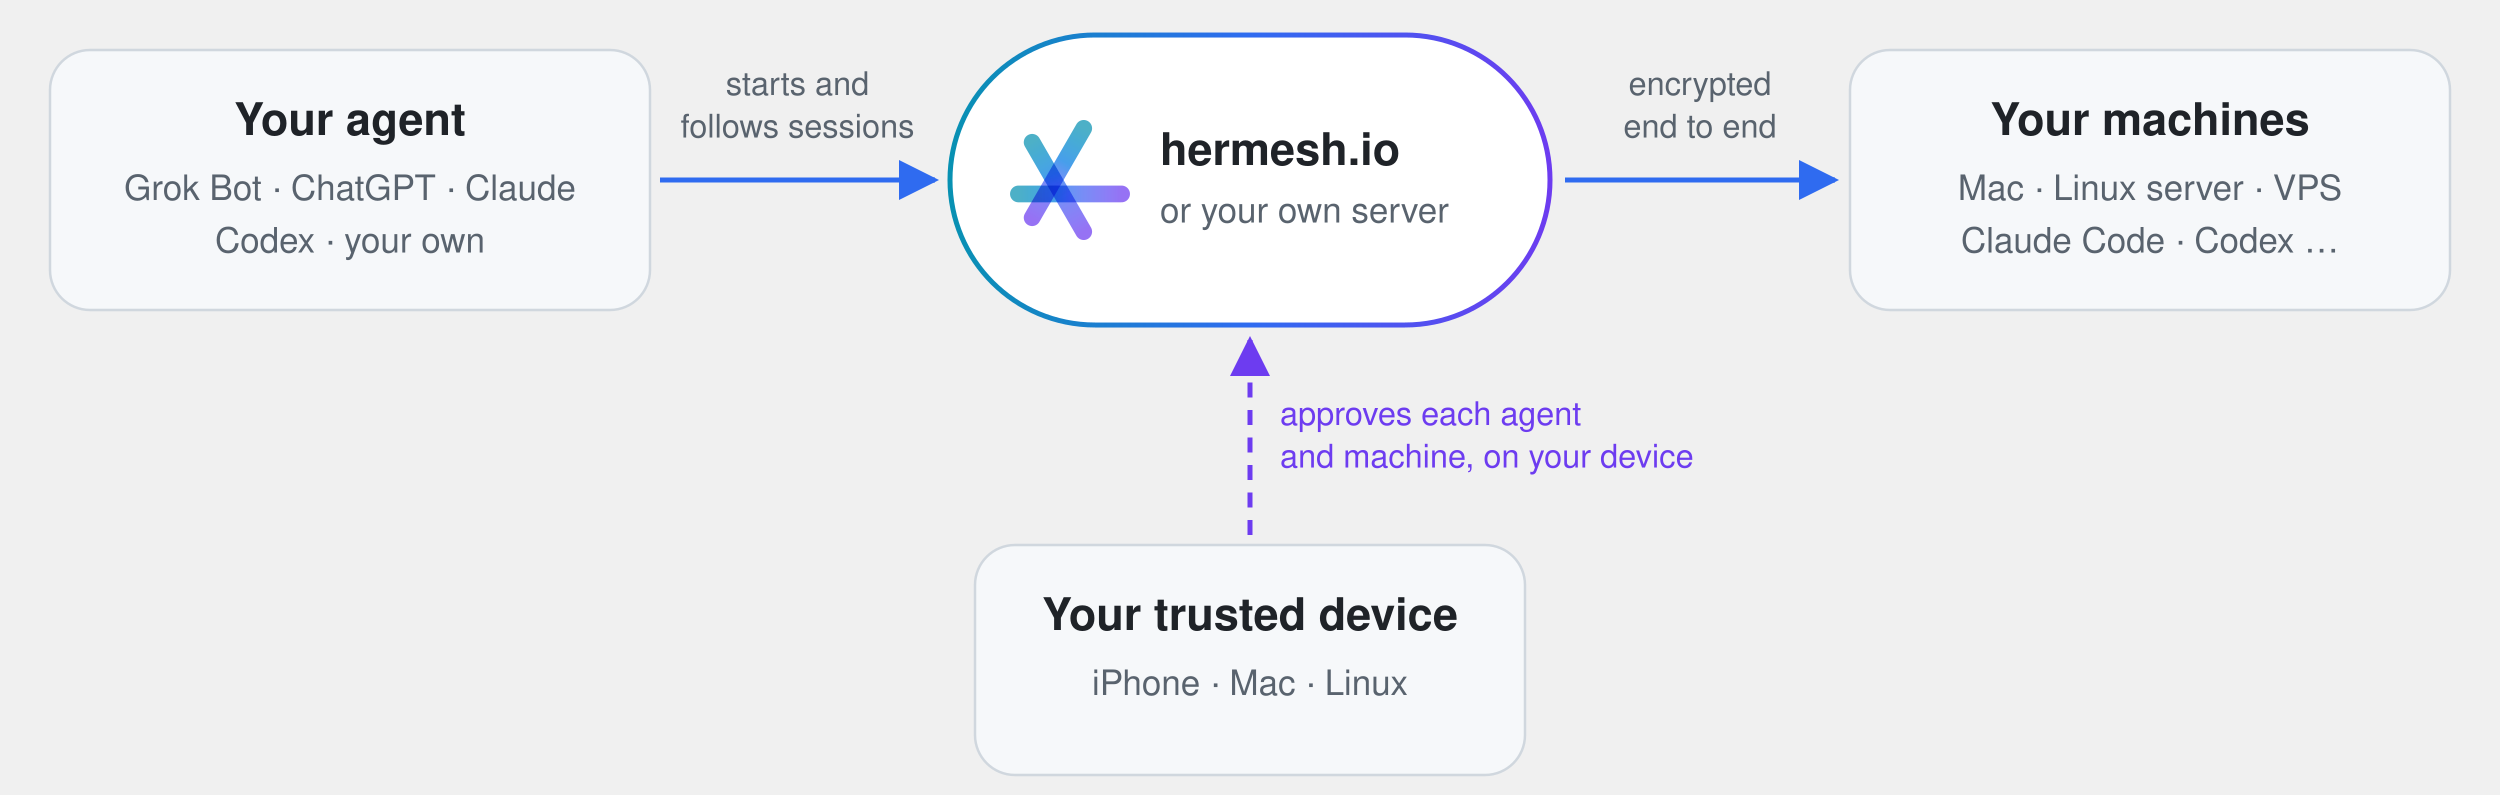
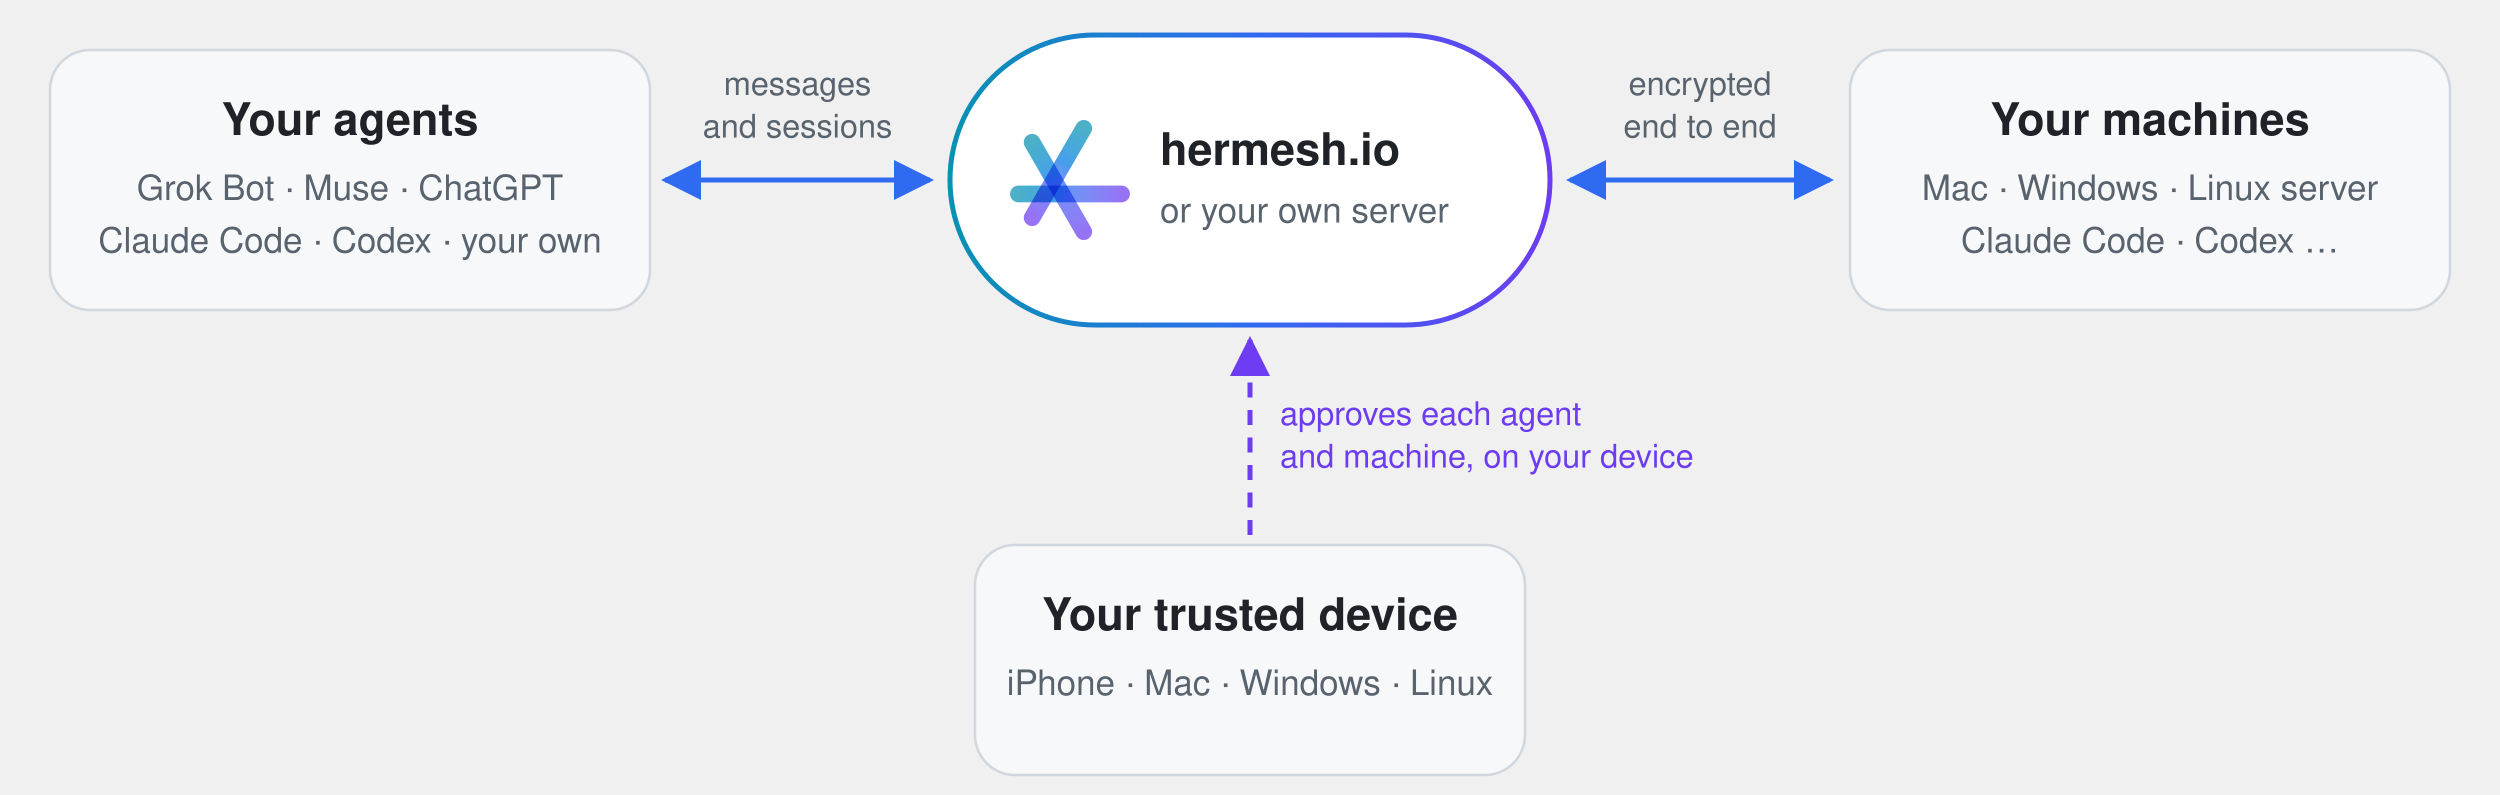
<svg xmlns="http://www.w3.org/2000/svg" viewBox="0 44 1000 318" width="1000" height="318" font-family="-apple-system, BlinkMacSystemFont, 'Segoe UI', Helvetica, Arial, sans-serif">
  <defs>
    <linearGradient id="rim" x1="0" y1="0" x2="1" y2="0">
      <stop offset="0" stop-color="#0891B2" />
      <stop offset="0.5" stop-color="#2F6BF0" />
      <stop offset="1" stop-color="#6D3CF0" />
    </linearGradient>
    <marker id="arrow" viewBox="0 0 10 10" refX="9" refY="5" markerWidth="8" markerHeight="8" orient="auto-start-reverse">
      <path d="M0 0L10 5L0 10z" fill="#2F6BF0" />
    </marker>
    <marker id="approve" viewBox="0 0 10 10" refX="9" refY="5" markerWidth="8" markerHeight="8" orient="auto-start-reverse">
      <path d="M0 0L10 5L0 10z" fill="#6D3CF0" />
    </marker>
  </defs>
  <rect x="20" y="64" width="240" height="104" rx="16" fill="#f6f8fa" stroke="#d0d7de" />
-   <text x="140.0" y="98" text-anchor="middle" font-size="18" font-weight="600" fill="#1f2328">Your agent</text>
-   <text x="140.0" y="124" text-anchor="middle" font-size="14" fill="#59636e">Grok Bot · ChatGPT · Claude</text>
-   <text x="140.0" y="145" text-anchor="middle" font-size="14" fill="#59636e">Codex · your own</text>
+   <text x="140.0" y="98" text-anchor="middle" font-size="18" font-weight="600" fill="#1f2328">Your agents</text>
+   <text x="140.0" y="124" text-anchor="middle" font-size="14" fill="#59636e">Grok Bot · Muse · ChatGPT</text>
+   <text x="140.0" y="145" text-anchor="middle" font-size="14" fill="#59636e">Claude Code · Codex · your own</text>
  <rect x="380" y="58" width="240" height="116" rx="58" fill="#ffffff" stroke="url(#rim)" stroke-width="2" />
  <svg x="404" y="92" width="48" height="48" viewBox="0.05 0 99.9 100">
    <defs>
      <linearGradient id="lighthm1" gradientUnits="userSpaceOnUse" x1="-37" y1="10" x2="37" y2="10">
        <stop offset="0" stop-color="#0891B2" />
        <stop offset="0.125" stop-color="#008CC2" />
        <stop offset="0.25" stop-color="#0084D3" />
        <stop offset="0.375" stop-color="#0079E3" />
        <stop offset="0.5" stop-color="#2F6BF0" />
        <stop offset="0.625" stop-color="#4361F2" />
        <stop offset="0.75" stop-color="#5356F3" />
        <stop offset="0.875" stop-color="#614AF2" />
        <stop offset="1" stop-color="#6D3CF0" />
      </linearGradient>
      <linearGradient id="lighthm2" gradientUnits="userSpaceOnUse" x1="-27.16" y1="-27.043" x2="9.84" y2="37.043">
        <stop offset="0" stop-color="#0891B2" />
        <stop offset="0.125" stop-color="#008CC2" />
        <stop offset="0.25" stop-color="#0084D3" />
        <stop offset="0.375" stop-color="#0079E3" />
        <stop offset="0.5" stop-color="#2F6BF0" />
        <stop offset="0.625" stop-color="#4361F2" />
        <stop offset="0.75" stop-color="#5356F3" />
        <stop offset="0.875" stop-color="#614AF2" />
        <stop offset="1" stop-color="#6D3CF0" />
      </linearGradient>
      <linearGradient id="lighthm3" gradientUnits="userSpaceOnUse" x1="9.84" y1="-37.043" x2="-27.16" y2="27.043">
        <stop offset="0" stop-color="#0891B2" />
        <stop offset="0.125" stop-color="#008CC2" />
        <stop offset="0.25" stop-color="#0084D3" />
        <stop offset="0.375" stop-color="#0079E3" />
        <stop offset="0.5" stop-color="#2F6BF0" />
        <stop offset="0.625" stop-color="#4361F2" />
        <stop offset="0.75" stop-color="#5356F3" />
        <stop offset="0.875" stop-color="#614AF2" />
        <stop offset="1" stop-color="#6D3CF0" />
      </linearGradient>
    </defs>
    <g transform="translate(50 50) scale(1.162)" style="isolation:isolate">
      <path d="M-37 10L37 10" fill="none" stroke="url(#lighthm1)" stroke-width="12" stroke-linecap="round" opacity="0.72" style="mix-blend-mode:multiply" />
      <path d="M-27.16 -27.043L9.84 37.043" fill="none" stroke="url(#lighthm2)" stroke-width="12" stroke-linecap="round" opacity="0.72" style="mix-blend-mode:multiply" />
      <path d="M9.84 -37.043L-27.16 27.043" fill="none" stroke="url(#lighthm3)" stroke-width="12" stroke-linecap="round" opacity="0.72" style="mix-blend-mode:multiply" />
    </g>
  </svg>
  <text x="464" y="110" font-size="18" font-weight="600" fill="#1f2328">hermesh.io</text>
  <text x="464" y="133" font-size="14" fill="#59636e">or your own server</text>
  <rect x="740" y="64" width="240" height="104" rx="16" fill="#f6f8fa" stroke="#d0d7de" />
  <text x="860.0" y="98" text-anchor="middle" font-size="18" font-weight="600" fill="#1f2328">Your machines</text>
-   <text x="860.0" y="124" text-anchor="middle" font-size="14" fill="#59636e">Mac · Linux server · VPS</text>
+   <text x="860.0" y="124" text-anchor="middle" font-size="14" fill="#59636e">Mac · Windows · Linux server</text>
  <text x="860.0" y="145" text-anchor="middle" font-size="14" fill="#59636e">Claude Code · Codex …</text>
-   <line x1="264" y1="116" x2="374" y2="116" stroke="#2F6BF0" stroke-width="2" marker-end="url(#arrow)" />
-   <text x="319" y="82" text-anchor="middle" font-size="13" fill="#59636e">starts and</text>
-   <text x="319" y="99" text-anchor="middle" font-size="13" fill="#59636e">follows sessions</text>
-   <line x1="626" y1="116" x2="734" y2="116" stroke="#2F6BF0" stroke-width="2" marker-end="url(#arrow)" />
+   <line x1="266" y1="116" x2="372" y2="116" stroke="#2F6BF0" stroke-width="2" marker-start="url(#arrow)" marker-end="url(#arrow)" />
+   <text x="319" y="82" text-anchor="middle" font-size="13" fill="#59636e">messages</text>
+   <text x="319" y="99" text-anchor="middle" font-size="13" fill="#59636e">and sessions</text>
+   <line x1="628" y1="116" x2="732" y2="116" stroke="#2F6BF0" stroke-width="2" marker-start="url(#arrow)" marker-end="url(#arrow)" />
  <text x="680" y="82" text-anchor="middle" font-size="13" fill="#59636e">encrypted</text>
  <text x="680" y="99" text-anchor="middle" font-size="13" fill="#59636e">end to end</text>
  <rect x="390" y="262" width="220" height="92" rx="16" fill="#f6f8fa" stroke="#d0d7de" />
  <text x="500.0" y="296" text-anchor="middle" font-size="18" font-weight="600" fill="#1f2328">Your trusted device</text>
-   <text x="500.0" y="322" text-anchor="middle" font-size="14" fill="#59636e">iPhone · Mac · Linux</text>
+   <text x="500.0" y="322" text-anchor="middle" font-size="14" fill="#59636e">iPhone · Mac · Windows · Linux</text>
  <line x1="500" y1="258" x2="500" y2="180" stroke="#6D3CF0" stroke-width="2" stroke-dasharray="6 5" marker-end="url(#approve)" />
  <text x="512" y="214" text-anchor="start" font-size="13" fill="#6D3CF0">approves each agent</text>
  <text x="512" y="231" text-anchor="start" font-size="13" fill="#6D3CF0">and machine, on your device</text>
</svg>
